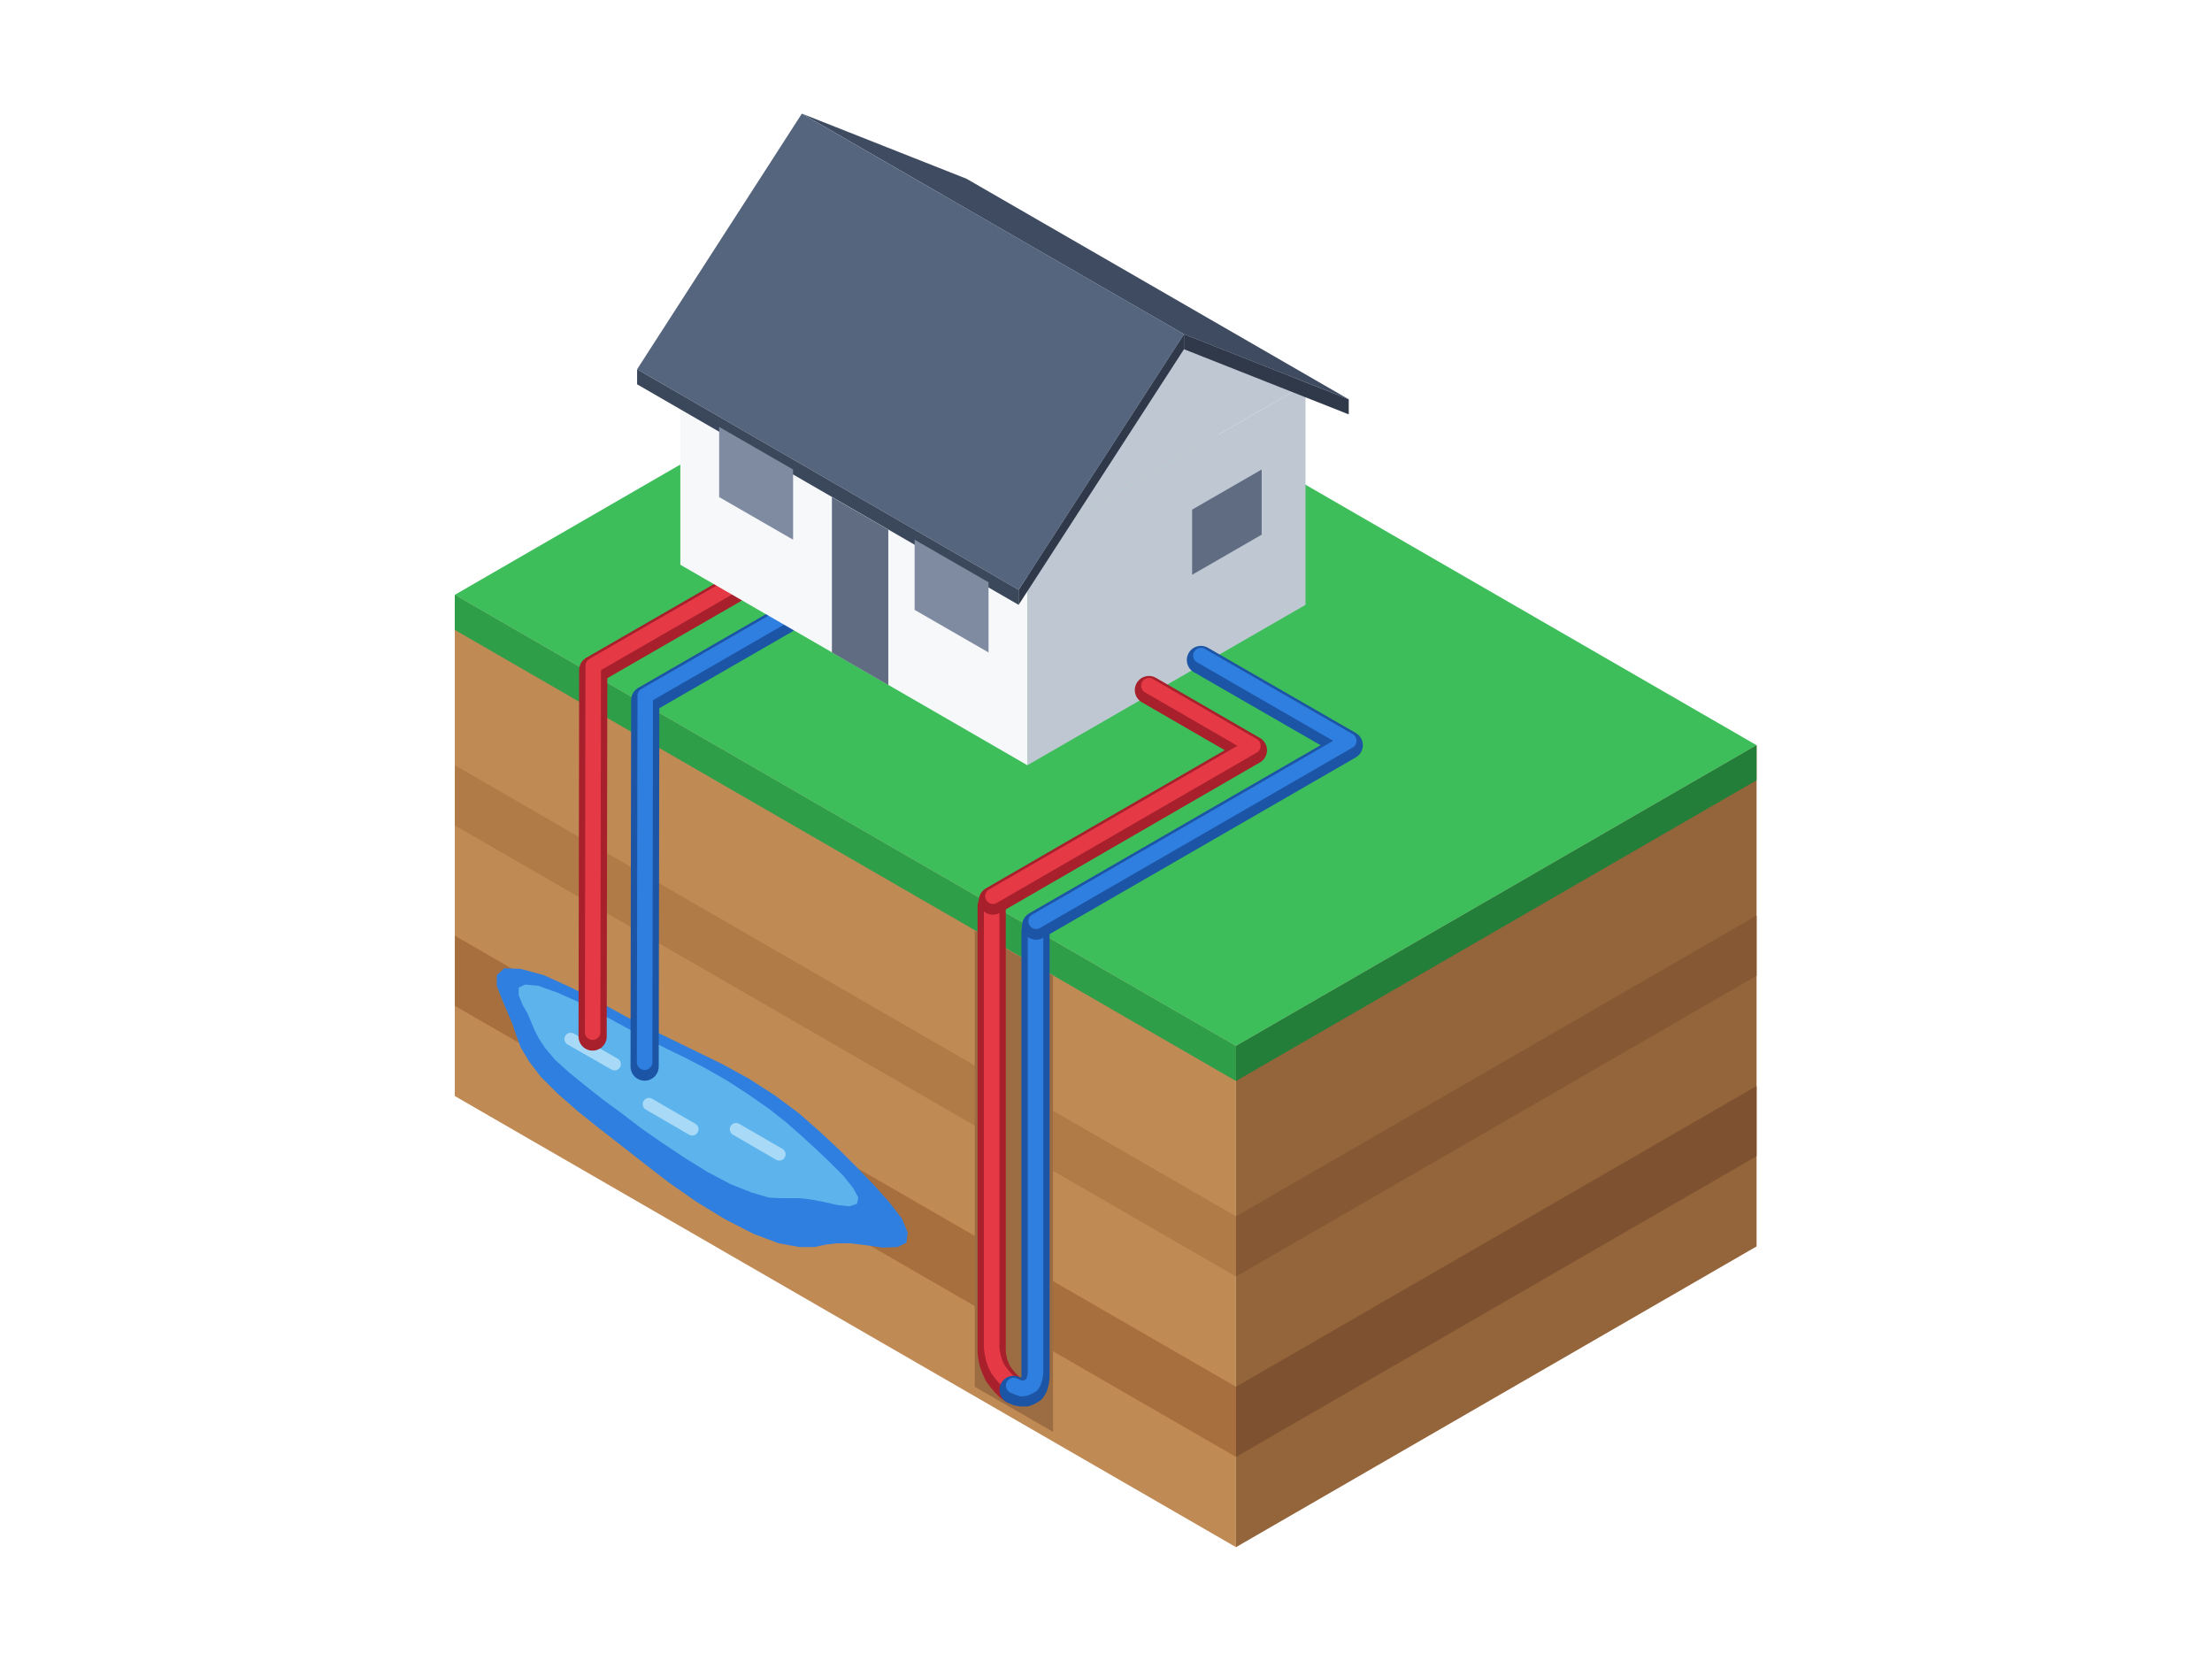
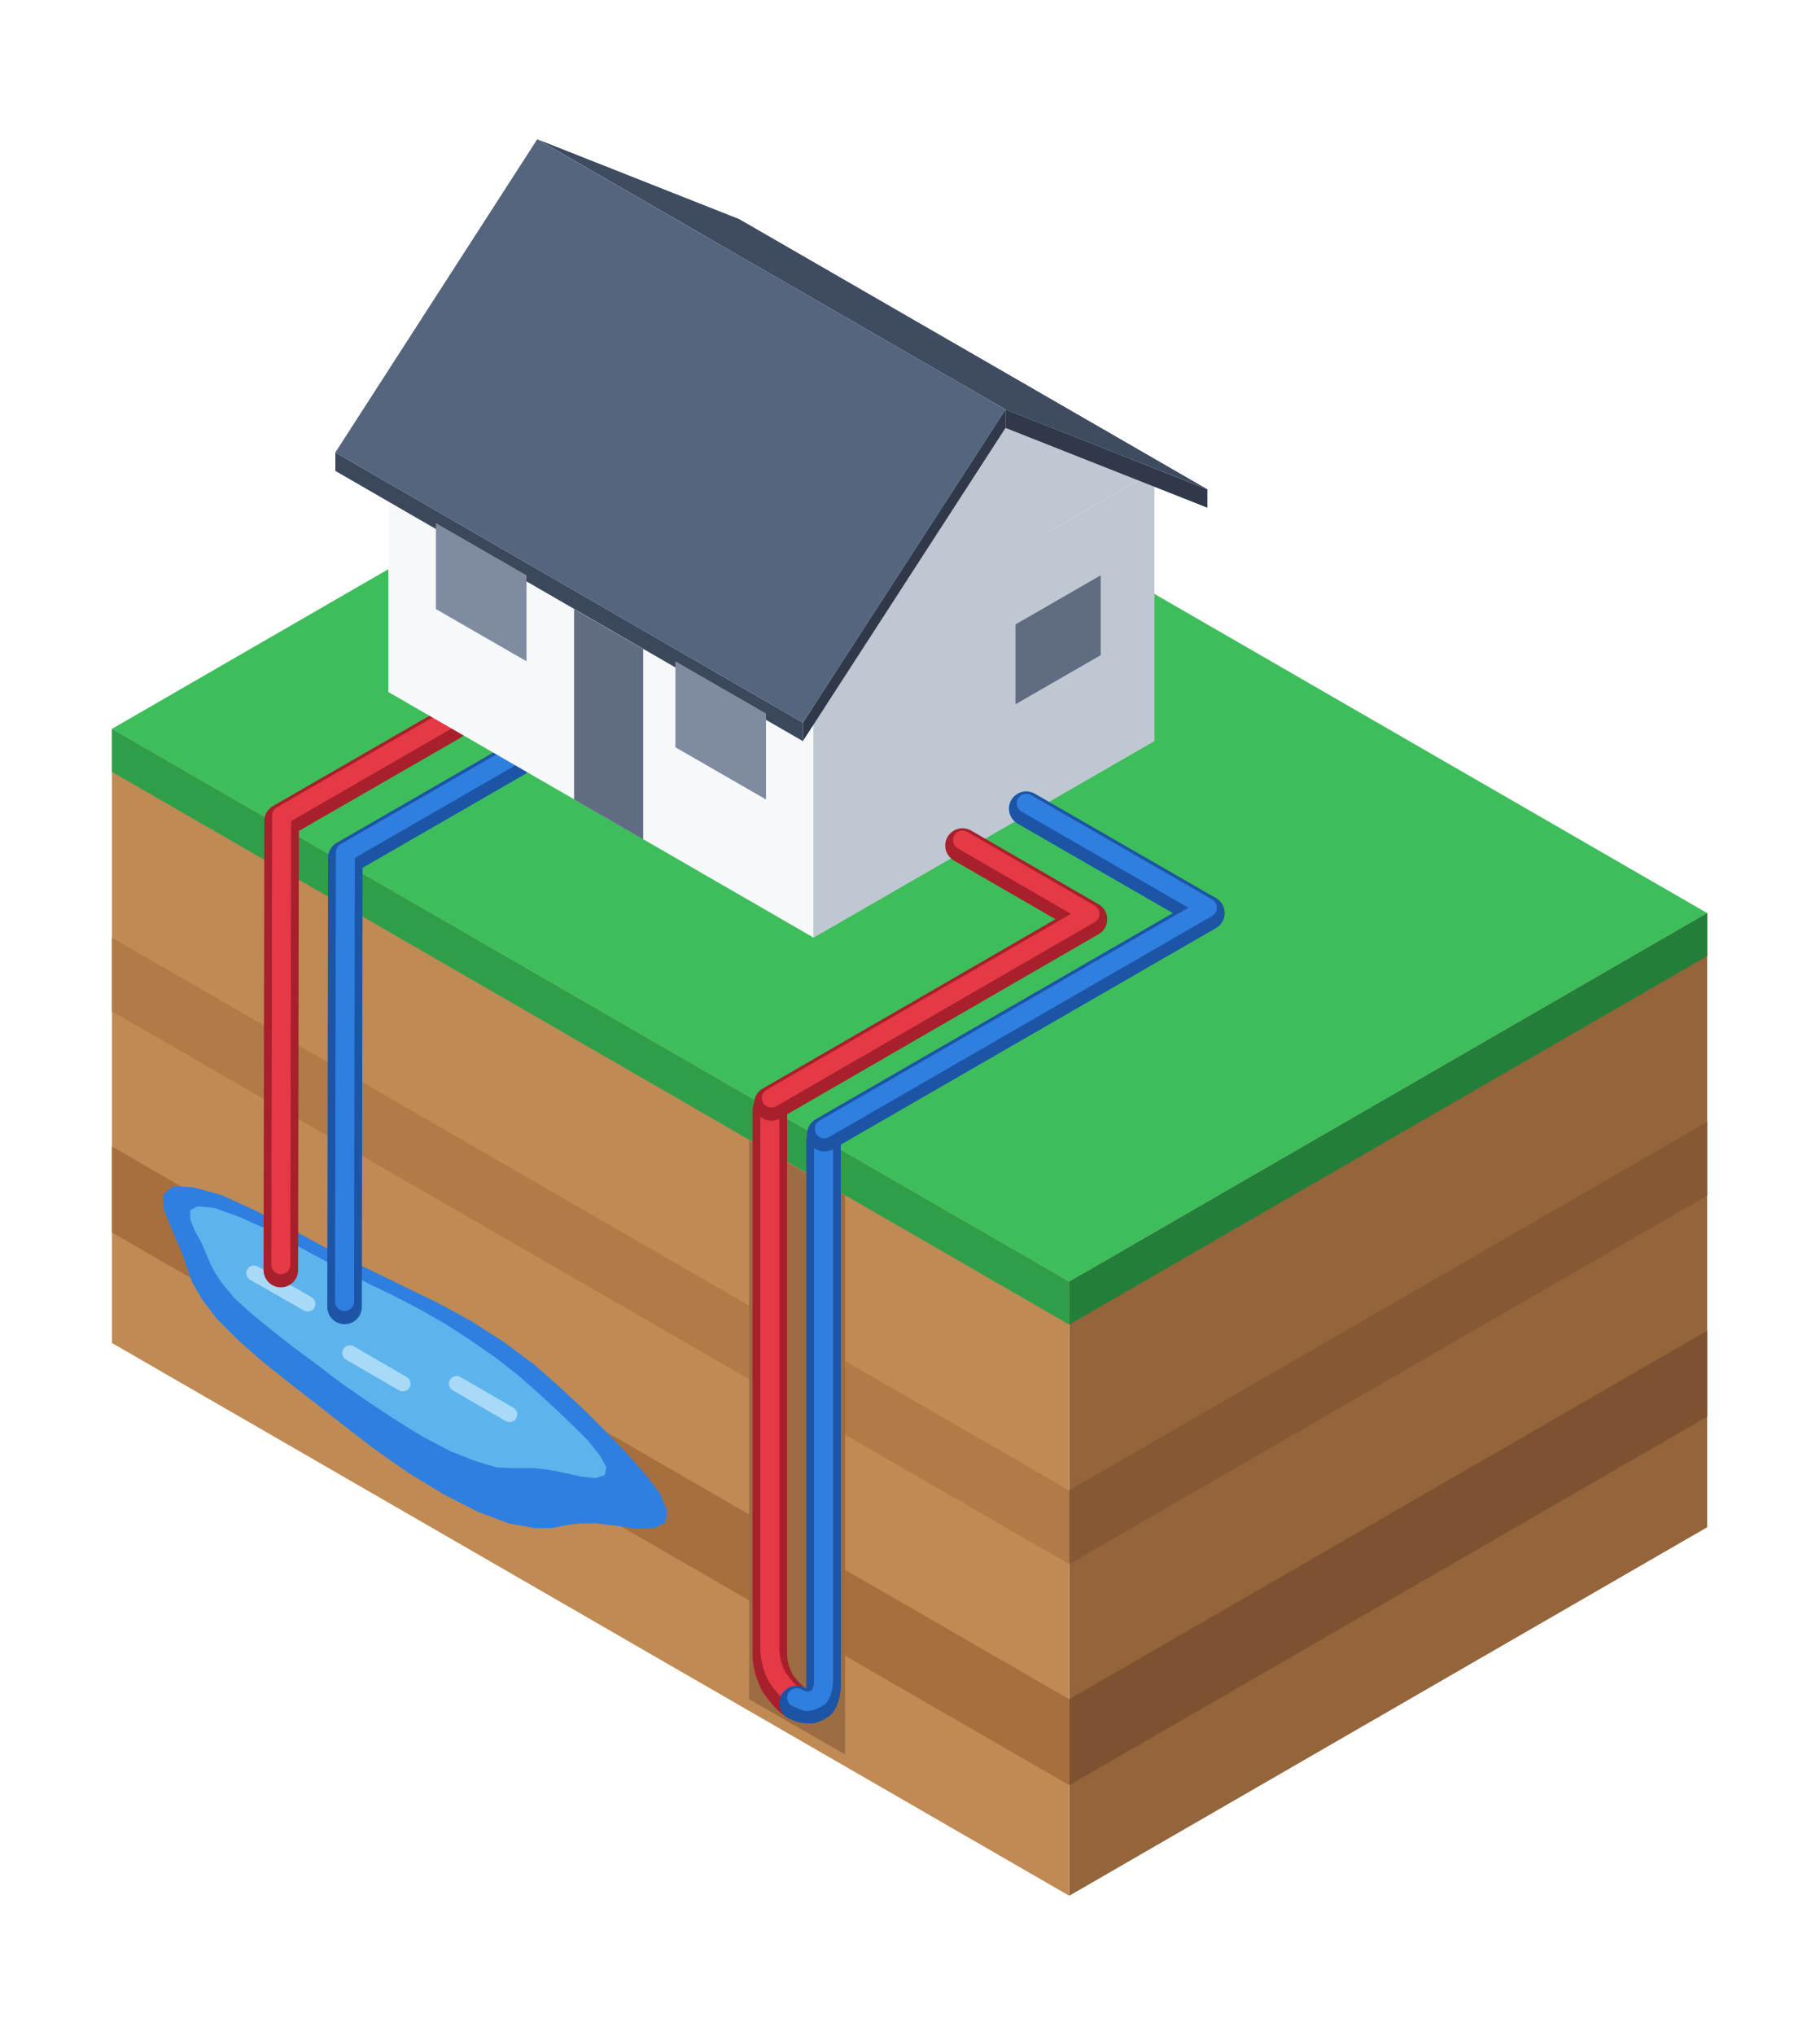
- <svg xmlns="http://www.w3.org/2000/svg" preserveAspectRatio="none" overflow="visible" style="display: block;" width="706" height="530" viewBox="0 0 706 530" fill="none">
+ <svg xmlns="http://www.w3.org/2000/svg" preserveAspectRatio="none" overflow="hidden" style="display: block;" width="474" height="530" viewBox="116 0 474 530" fill="none">
  <g id="pompe-a-chaleur-geothermique (1) 1">
    <path id="Vector" d="M560.641 397.762L394.488 493.735V333.781L560.641 237.808V397.762Z" fill="#94643A" />
    <path id="Vector_2" d="M145.159 349.776L394.488 493.735V333.781L145.159 189.821V349.776Z" fill="#C08A55" />
    <path id="Vector_3" d="M311.312 93.849L560.641 237.808L394.488 333.781L145.159 189.821L311.312 93.849Z" fill="#3DBE5A" />
    <path id="Vector_4" d="M145.159 263.4L394.488 407.36V388.165L145.159 244.206V263.4Z" fill="#B07B47" />
    <path id="Vector_5" d="M560.641 311.387L394.488 407.36V388.165L560.641 292.192V311.387Z" fill="#865834" />
    <path id="Vector_6" d="M145.159 320.984L394.488 464.943V442.55L145.159 298.59V320.984Z" fill="#A86F3E" />
    <path id="Vector_7" d="M560.641 368.971L394.488 464.943V442.55L560.641 346.577V368.971Z" fill="#7E5230" />
    <path id="Vector_8" d="M145.159 201.018L394.488 344.977V333.781L145.159 189.821V201.018Z" fill="#2E9E48" />
    <path id="Vector_9" d="M560.641 249.005L394.488 344.977V333.781L560.641 237.808V249.005Z" fill="#237E39" />
    <path id="Vector_10" d="M311.112 442.55L336.105 456.946V311.387L311.112 296.991V442.55Z" fill="#9C6C42" />
    <path id="Vector_11" d="M289.318 396.563L289.718 393.364L287.918 388.965L283.92 383.766L279.121 378.368L273.722 372.769L268.124 367.171L261.926 361.373L255.128 355.374L247.33 349.576L238.932 344.178L230.535 339.579L222.337 335.58L214.939 331.981L207.541 328.382L199.743 324.383L191.346 319.784L182.348 315.186L173.551 311.187L166.153 309.187L160.954 308.988L158.555 311.187V314.586L160.155 318.785L161.954 322.984L163.554 326.783L164.753 330.381L166.153 334.18L168.752 338.579L172.551 343.578L177.95 348.976L184.348 354.575L191.346 360.173L198.544 365.771L205.942 371.57L213.739 377.568L222.337 383.566L231.534 389.165L240.532 393.764L248.53 396.763L255.128 397.962H259.926L263.725 397.163L267.124 396.763H271.323L276.322 397.363L281.72 398.162L286.519 397.962L289.318 396.563Z" fill="#2F7FE0" />
    <path id="Vector_12" d="M273.523 384.166L273.922 382.167L272.323 379.168L269.124 375.169L265.125 371.17L260.726 366.971L255.927 362.572L250.929 358.174L245.33 353.775L238.732 349.176L231.934 344.777L224.936 340.779L218.338 337.38L212.14 334.38L205.942 331.181L199.543 327.782L192.545 323.983L185.148 319.984L177.95 316.785L171.751 314.586L167.553 314.186L165.553 315.186V317.585L166.753 320.584L168.352 323.383L169.552 326.183L170.552 328.582L171.951 331.381L173.951 334.38L177.15 338.179L181.549 342.178L186.947 346.577L192.545 350.976L198.544 355.374L204.542 359.973L211.14 364.572L218.338 369.37L225.736 373.969L233.334 377.968L239.932 380.567L245.33 382.167L249.329 382.367H252.329H255.328L258.727 382.767L262.926 383.566L267.324 384.566L271.123 384.966L273.523 384.166Z" fill="#5DB4EC" />
    <path id="Vector_13" d="M182.148 331.581L196.144 339.579" stroke-width="3.999" stroke-linecap="round" stroke-linejoin="round" stroke="#A8DAF7" />
    <path id="Vector_14" d="M207.141 352.375L220.937 360.373" stroke-width="3.999" stroke-linecap="round" stroke-linejoin="round" stroke="#A8DAF7" />
    <path id="Vector_15" d="M234.933 360.373L248.73 368.371" stroke-width="3.999" stroke-linecap="round" stroke-linejoin="round" stroke="#A8DAF7" />
    <path id="Vector_16" d="M233.734 188.222L189.346 213.815L189.146 330.781" stroke-width="8.997" stroke-linecap="round" stroke-linejoin="round" stroke="#A8202C" />
    <path id="Vector_17" d="M233.734 186.822L189.346 212.415L189.146 329.382" stroke-width="4.949" stroke-linecap="round" stroke-linejoin="round" stroke="#E63946" />
    <path id="Vector_18" d="M250.329 197.819L205.942 223.412L205.742 340.379" stroke-width="8.997" stroke-linecap="round" stroke-linejoin="round" stroke="#1C55A6" />
    <path id="Vector_19" d="M250.329 196.419L205.942 222.012L205.742 338.979" stroke-width="4.949" stroke-linecap="round" stroke-linejoin="round" stroke="#2F7FE0" />
    <path id="Vector_20" d="M316.51 289.193V431.553L316.71 433.152L317.11 434.952L317.71 436.551L318.51 438.351L319.709 439.95L320.909 441.35L322.109 442.55L323.508 443.549" stroke-width="8.997" stroke-linecap="round" stroke-linejoin="round" stroke="#A8202C" />
    <path id="Vector_21" d="M316.51 287.794V430.153L316.71 431.753L317.11 433.552L317.71 435.352L318.51 436.951L319.709 438.551L320.909 439.95L322.109 441.15L323.508 442.15" stroke-width="4.949" stroke-linecap="round" stroke-linejoin="round" stroke="#E63946" />
    <path id="Vector_22" d="M323.508 443.549L324.908 444.149L326.108 444.349H327.307L328.307 443.949L329.307 443.35L329.907 442.35L330.306 440.95L330.506 439.551V297.191" stroke-width="8.997" stroke-linecap="round" stroke-linejoin="round" stroke="#1C55A6" />
    <path id="Vector_23" d="M323.508 442.15L324.908 442.75L326.108 443.15L327.307 442.95L328.307 442.55L329.307 441.95L329.907 440.95L330.306 439.551L330.506 438.151V295.791" stroke-width="4.949" stroke-linecap="round" stroke-linejoin="round" stroke="#2F7FE0" />
    <path id="Vector_24" d="M416.682 193.02L327.907 244.206V173.826L416.682 122.64V193.02Z" fill="#BEC7D2" />
    <path id="Vector_25" d="M217.138 180.224L327.907 244.206V173.826L217.138 109.844V180.224Z" fill="#F6F8FA" />
    <path id="Vector_26" d="M305.713 58.658L416.682 122.64L327.907 173.826L217.138 109.844L305.713 58.658Z" fill="#DDE3EA" />
    <path id="Vector_27" d="M308.513 57.059L430.478 127.439L377.893 106.645L255.927 36.265L308.513 57.059Z" fill="#3E4B61" />
    <path id="Vector_28" d="M416.682 122.64L327.907 173.826L372.295 105.045L416.682 122.64Z" fill="#BEC7D2" />
    <path id="Vector_29" d="M377.893 106.645L430.478 127.439V132.238L377.893 111.444V106.645Z" fill="#2F394A" />
    <path id="Vector_30" d="M377.893 106.645L325.108 188.222V193.02L377.893 111.444V106.645Z" fill="#2F394A" />
    <path id="Vector_31" d="M255.927 36.265L377.893 106.645L325.108 188.222L203.342 117.842L255.927 36.265Z" fill="#56657E" />
    <path id="Vector_32" d="M203.342 117.842L325.108 188.222V193.02L203.342 122.64V117.842Z" fill="#3B475B" />
    <path id="Vector_33" d="M229.535 158.63L253.128 172.226V149.833L229.535 136.236V158.63Z" fill="#7E8BA1" />
    <path id="Vector_34" d="M291.917 194.62L315.511 208.216V185.822L291.917 172.226V194.62Z" fill="#7E8BA1" />
    <path id="Vector_35" d="M265.525 208.216L283.52 218.613V169.027L265.525 158.63V208.216Z" fill="#5F6C82" />
    <path id="Vector_36" d="M402.686 170.627L380.492 183.423V162.629L402.686 149.833V170.627Z" fill="#5F6C82" />
    <path id="Vector_37" d="M316.91 287.394L399.887 239.407L366.696 220.213" stroke-width="8.997" stroke-linecap="round" stroke-linejoin="round" stroke="#A8202C" />
    <path id="Vector_38" d="M316.91 285.994L399.887 238.008L366.696 218.813" stroke-width="4.949" stroke-linecap="round" stroke-linejoin="round" stroke="#E63946" />
    <path id="Vector_39" d="M330.706 295.391L430.478 237.808L383.291 210.615" stroke-width="8.997" stroke-linecap="round" stroke-linejoin="round" stroke="#1C55A6" />
    <path id="Vector_40" d="M330.706 293.992L430.478 236.408L383.291 209.216" stroke-width="4.949" stroke-linecap="round" stroke-linejoin="round" stroke="#2F7FE0" />
  </g>
</svg>
